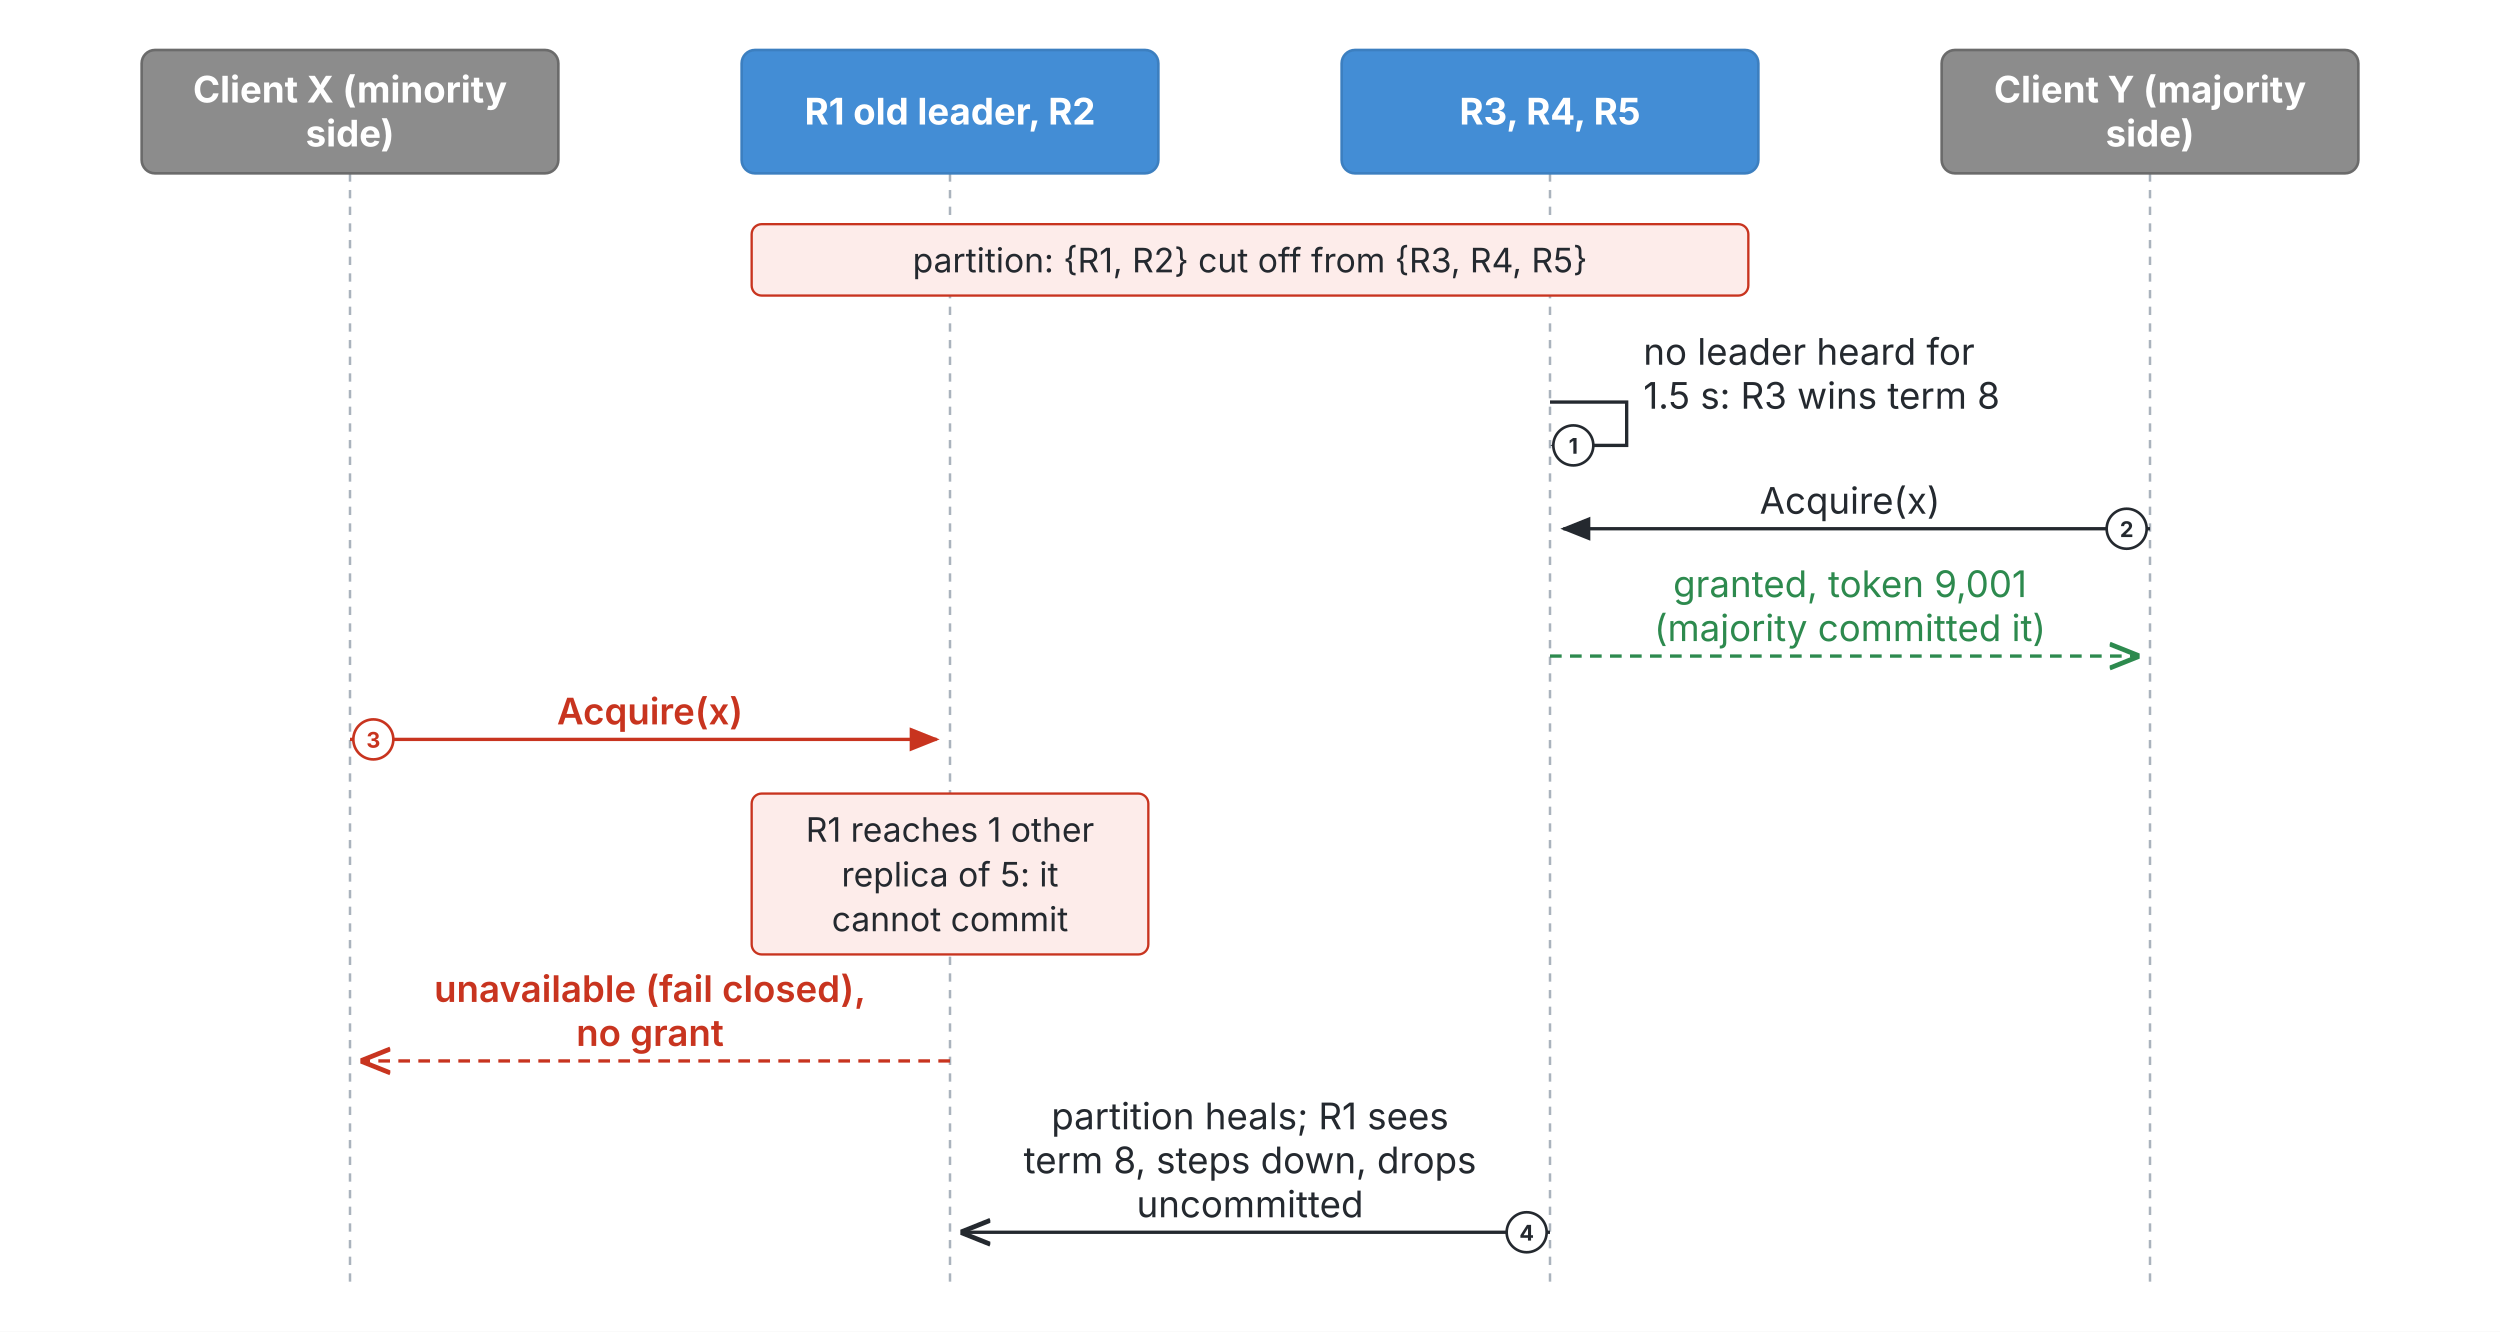
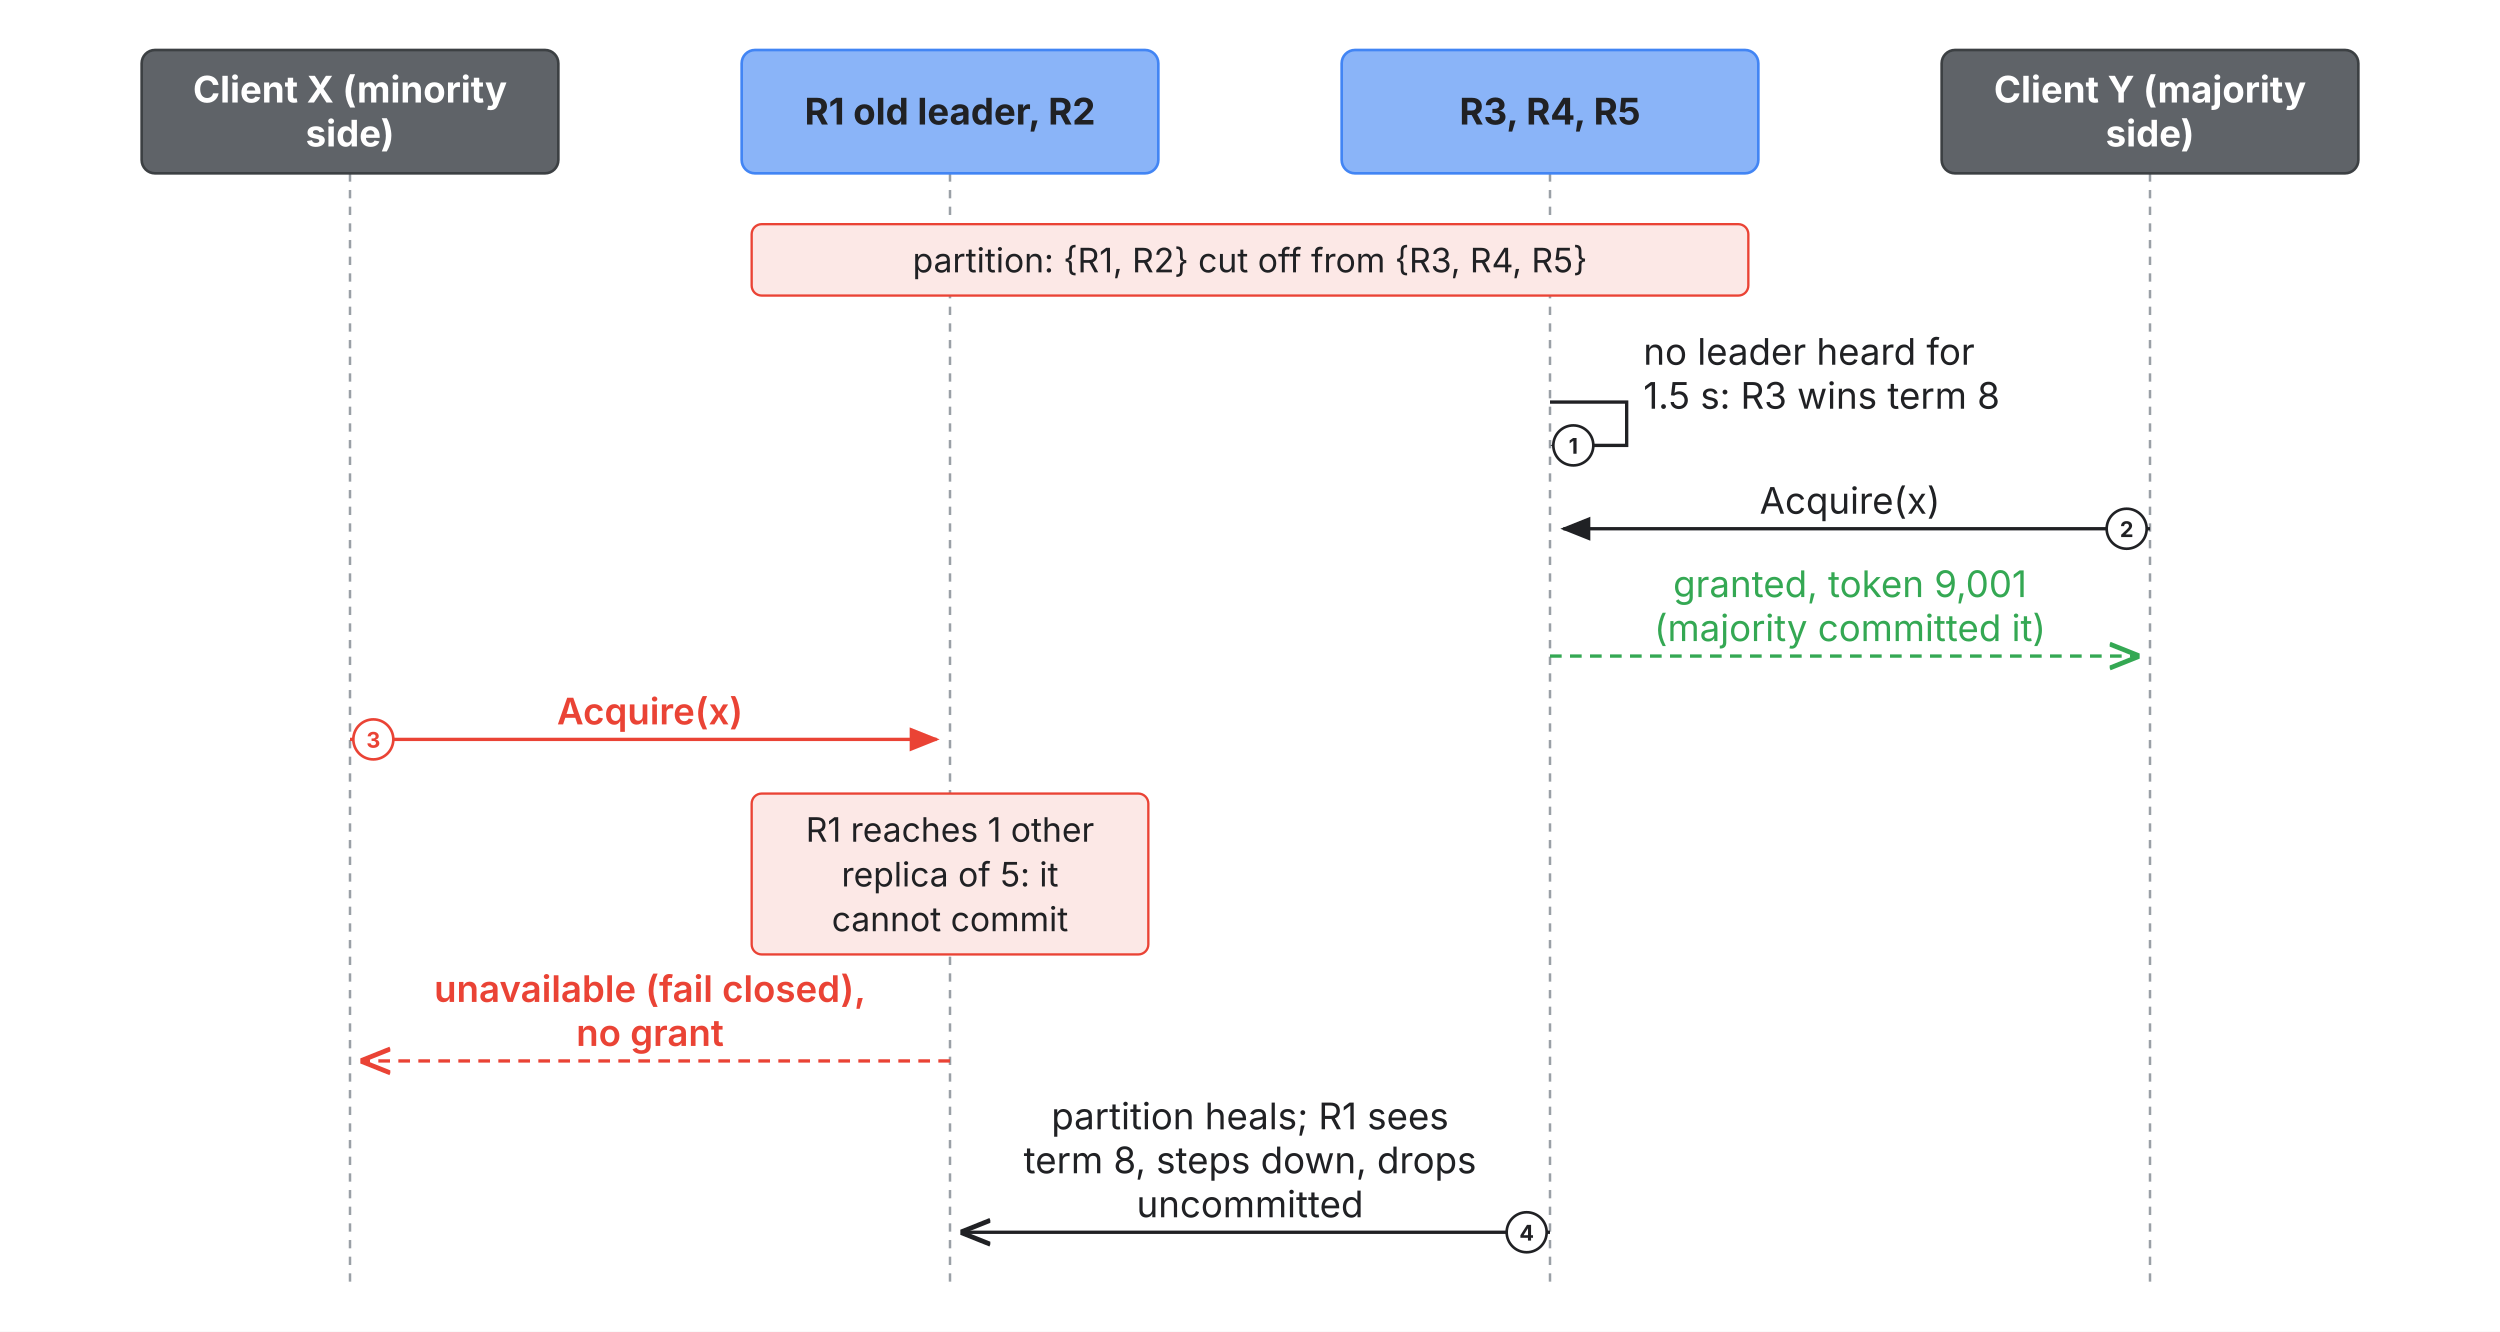
<svg xmlns="http://www.w3.org/2000/svg" class="seq" viewBox="0 0 1500 799" width="1500" height="799">
  <defs>
-     <marker id="sq-f-24292f" viewBox="0 0 10 10" refX="9" refY="5" markerWidth="9" markerHeight="9" orient="auto">
-       <path d="M0,1 L10,5 L0,9 z" fill="#24292f" />
+     <marker id="sq-f-34a853" viewBox="0 0 10 10" refX="9" refY="5" markerWidth="9" markerHeight="9" orient="auto">
+       <path d="M0,1 L10,5 L0,9 z" fill="#34a853" />
    </marker>
-     <marker id="sq-o-24292f" viewBox="0 0 10 10" refX="9" refY="5" markerWidth="9" markerHeight="9" orient="auto">
-       <path d="M0,1 L10,5 L0,9" fill="none" stroke="#24292f" stroke-width="1.6" />
+     <marker id="sq-o-34a853" viewBox="0 0 10 10" refX="9" refY="5" markerWidth="9" markerHeight="9" orient="auto">
+       <path d="M0,1 L10,5 L0,9" fill="none" stroke="#34a853" stroke-width="1.6" />
    </marker>
-     <marker id="sq-f-2d8a4e" viewBox="0 0 10 10" refX="9" refY="5" markerWidth="9" markerHeight="9" orient="auto">
-       <path d="M0,1 L10,5 L0,9 z" fill="#2d8a4e" />
+     <marker id="sq-f-202124" viewBox="0 0 10 10" refX="9" refY="5" markerWidth="9" markerHeight="9" orient="auto">
+       <path d="M0,1 L10,5 L0,9 z" fill="#202124" />
    </marker>
-     <marker id="sq-o-2d8a4e" viewBox="0 0 10 10" refX="9" refY="5" markerWidth="9" markerHeight="9" orient="auto">
-       <path d="M0,1 L10,5 L0,9" fill="none" stroke="#2d8a4e" stroke-width="1.6" />
+     <marker id="sq-o-202124" viewBox="0 0 10 10" refX="9" refY="5" markerWidth="9" markerHeight="9" orient="auto">
+       <path d="M0,1 L10,5 L0,9" fill="none" stroke="#202124" stroke-width="1.6" />
    </marker>
-     <marker id="sq-f-c8341f" viewBox="0 0 10 10" refX="9" refY="5" markerWidth="9" markerHeight="9" orient="auto">
-       <path d="M0,1 L10,5 L0,9 z" fill="#c8341f" />
+     <marker id="sq-f-ea4335" viewBox="0 0 10 10" refX="9" refY="5" markerWidth="9" markerHeight="9" orient="auto">
+       <path d="M0,1 L10,5 L0,9 z" fill="#ea4335" />
    </marker>
-     <marker id="sq-o-c8341f" viewBox="0 0 10 10" refX="9" refY="5" markerWidth="9" markerHeight="9" orient="auto">
-       <path d="M0,1 L10,5 L0,9" fill="none" stroke="#c8341f" stroke-width="1.6" />
+     <marker id="sq-o-ea4335" viewBox="0 0 10 10" refX="9" refY="5" markerWidth="9" markerHeight="9" orient="auto">
+       <path d="M0,1 L10,5 L0,9" fill="none" stroke="#ea4335" stroke-width="1.6" />
    </marker>
  </defs>
  <rect width="1500" height="799" fill="#ffffff" />
-   <line x1="210.0" y1="104" x2="210.0" y2="769.36" stroke="#aab3bd" stroke-width="1.5" stroke-dasharray="5 5" />
-   <rect x="85.0" y="30" width="250" height="74" rx="8" fill="#8c8c8c" stroke="#6b6b6b" stroke-width="1.6" />
-   <text x="210.0" y="61.5" text-anchor="middle" font-family="Inter, Helvetica, Arial, sans-serif" font-size="22" font-weight="700" fill="#ffffff">Client X (minority</text>
-   <text x="210.0" y="87.9" text-anchor="middle" font-family="Inter, Helvetica, Arial, sans-serif" font-size="22" font-weight="700" fill="#ffffff">side)</text>
-   <line x1="570.0" y1="104" x2="570.0" y2="769.36" stroke="#aab3bd" stroke-width="1.5" stroke-dasharray="5 5" />
-   <rect x="445.0" y="30" width="250" height="74" rx="8" fill="#438dd5" stroke="#3c7fc0" stroke-width="1.6" />
-   <text x="570.0" y="74.7" text-anchor="middle" font-family="Inter, Helvetica, Arial, sans-serif" font-size="22" font-weight="700" fill="#ffffff">R1 old leader, R2</text>
-   <line x1="930.0" y1="104" x2="930.0" y2="769.36" stroke="#aab3bd" stroke-width="1.5" stroke-dasharray="5 5" />
-   <rect x="805.0" y="30" width="250" height="74" rx="8" fill="#438dd5" stroke="#3c7fc0" stroke-width="1.6" />
-   <text x="930.0" y="74.7" text-anchor="middle" font-family="Inter, Helvetica, Arial, sans-serif" font-size="22" font-weight="700" fill="#ffffff">R3, R4, R5</text>
-   <line x1="1290.0" y1="104" x2="1290.0" y2="769.36" stroke="#aab3bd" stroke-width="1.5" stroke-dasharray="5 5" />
-   <rect x="1165.0" y="30" width="250" height="74" rx="8" fill="#8c8c8c" stroke="#6b6b6b" stroke-width="1.6" />
-   <text x="1290.0" y="61.5" text-anchor="middle" font-family="Inter, Helvetica, Arial, sans-serif" font-size="22" font-weight="700" fill="#ffffff">Client Y (majority</text>
-   <text x="1290.0" y="87.9" text-anchor="middle" font-family="Inter, Helvetica, Arial, sans-serif" font-size="22" font-weight="700" fill="#ffffff">side)</text>
-   <rect x="451.0" y="134.5" width="598.0" height="42.84" rx="6" fill="#fdecea" stroke="#c8341f" stroke-width="1.4" />
-   <text x="750.0" y="163.4" text-anchor="middle" font-family="Inter, Helvetica, Arial, sans-serif" font-size="20.2" fill="#24292f">partition: {R1, R2} cut off from {R3, R4, R5}</text>
-   <path d="M930.0,241.24 h46 v26 h-44" fill="none" stroke="#24292f" stroke-width="2" marker-end="url(#sq-f-24292f)" />
-   <circle cx="944.0" cy="267.24" r="12" fill="#ffffff" stroke="#24292f" stroke-width="1.6" />
-   <text x="944.0" y="272.24" text-anchor="middle" font-family="Inter, Helvetica, Arial, sans-serif" font-size="13" font-weight="700" fill="#24292f">1</text>
-   <text x="986.0" y="218.84" text-anchor="start" font-family="Inter, Helvetica, Arial, sans-serif" font-size="22" fill="#24292f" font-weight="400" paint-order="stroke" stroke="#ffffff" stroke-width="5" stroke-linejoin="round">no leader heard for</text>
-   <text x="986.0" y="245.24" text-anchor="start" font-family="Inter, Helvetica, Arial, sans-serif" font-size="22" fill="#24292f" font-weight="400" paint-order="stroke" stroke="#ffffff" stroke-width="5" stroke-linejoin="round">1.5 s: R3 wins term 8</text>
-   <line x1="1290.0" y1="317.24" x2="938.0" y2="317.24" stroke="#24292f" stroke-width="2" marker-end="url(#sq-f-24292f)" />
-   <circle cx="1276.0" cy="317.24" r="12" fill="#ffffff" stroke="#24292f" stroke-width="1.6" />
-   <text x="1276.0" y="322.24" text-anchor="middle" font-family="Inter, Helvetica, Arial, sans-serif" font-size="13" font-weight="700" fill="#24292f">2</text>
-   <text x="1110.0" y="308.24" text-anchor="middle" font-family="Inter, Helvetica, Arial, sans-serif" font-size="22" fill="#24292f" font-weight="400" paint-order="stroke" stroke="#ffffff" stroke-width="5" stroke-linejoin="round">Acquire(x)</text>
-   <line x1="930.0" y1="393.64" x2="1282.0" y2="393.64" stroke="#2d8a4e" stroke-width="2" stroke-dasharray="7 5" marker-end="url(#sq-o-2d8a4e)" />
-   <text x="1110.0" y="358.24" text-anchor="middle" font-family="Inter, Helvetica, Arial, sans-serif" font-size="22" fill="#2d8a4e" font-weight="400" paint-order="stroke" stroke="#ffffff" stroke-width="5" stroke-linejoin="round">granted, token 9,001</text>
-   <text x="1110.0" y="384.64" text-anchor="middle" font-family="Inter, Helvetica, Arial, sans-serif" font-size="22" fill="#2d8a4e" font-weight="400" paint-order="stroke" stroke="#ffffff" stroke-width="5" stroke-linejoin="round">(majority committed it)</text>
-   <line x1="210.0" y1="443.64" x2="562.0" y2="443.64" stroke="#c8341f" stroke-width="2" marker-end="url(#sq-f-c8341f)" />
-   <circle cx="224.0" cy="443.64" r="12" fill="#ffffff" stroke="#c8341f" stroke-width="1.6" />
-   <text x="224.0" y="448.64" text-anchor="middle" font-family="Inter, Helvetica, Arial, sans-serif" font-size="13" font-weight="700" fill="#c8341f">3</text>
-   <text x="390.0" y="434.64" text-anchor="middle" font-family="Inter, Helvetica, Arial, sans-serif" font-size="22" fill="#c8341f" font-weight="600" paint-order="stroke" stroke="#ffffff" stroke-width="5" stroke-linejoin="round">Acquire(x)</text>
-   <rect x="451.0" y="476.14" width="238.0" height="96.52" rx="6" fill="#fdecea" stroke="#c8341f" stroke-width="1.4" />
-   <text x="570.0" y="505.04" text-anchor="middle" font-family="Inter, Helvetica, Arial, sans-serif" font-size="20.2" fill="#24292f">R1 reaches 1 other</text>
-   <text x="570.0" y="531.88" text-anchor="middle" font-family="Inter, Helvetica, Arial, sans-serif" font-size="20.2" fill="#24292f">replica of 5: it</text>
-   <text x="570.0" y="558.72" text-anchor="middle" font-family="Inter, Helvetica, Arial, sans-serif" font-size="20.2" fill="#24292f">cannot commit</text>
-   <line x1="570.0" y1="636.56" x2="218.0" y2="636.56" stroke="#c8341f" stroke-width="2" stroke-dasharray="7 5" marker-end="url(#sq-o-c8341f)" />
-   <text x="390.0" y="601.16" text-anchor="middle" font-family="Inter, Helvetica, Arial, sans-serif" font-size="22" fill="#c8341f" font-weight="600" paint-order="stroke" stroke="#ffffff" stroke-width="5" stroke-linejoin="round">unavailable (fail closed),</text>
-   <text x="390.0" y="627.56" text-anchor="middle" font-family="Inter, Helvetica, Arial, sans-serif" font-size="22" fill="#c8341f" font-weight="600" paint-order="stroke" stroke="#ffffff" stroke-width="5" stroke-linejoin="round">no grant</text>
-   <line x1="930.0" y1="739.36" x2="578.0" y2="739.36" stroke="#24292f" stroke-width="2" marker-end="url(#sq-o-24292f)" />
-   <circle cx="916.0" cy="739.36" r="12" fill="#ffffff" stroke="#24292f" stroke-width="1.6" />
-   <text x="916.0" y="744.36" text-anchor="middle" font-family="Inter, Helvetica, Arial, sans-serif" font-size="13" font-weight="700" fill="#24292f">4</text>
-   <text x="750.0" y="677.56" text-anchor="middle" font-family="Inter, Helvetica, Arial, sans-serif" font-size="22" fill="#24292f" font-weight="400" paint-order="stroke" stroke="#ffffff" stroke-width="5" stroke-linejoin="round">partition heals; R1 sees</text>
-   <text x="750.0" y="703.96" text-anchor="middle" font-family="Inter, Helvetica, Arial, sans-serif" font-size="22" fill="#24292f" font-weight="400" paint-order="stroke" stroke="#ffffff" stroke-width="5" stroke-linejoin="round">term 8, steps down, drops</text>
-   <text x="750.0" y="730.36" text-anchor="middle" font-family="Inter, Helvetica, Arial, sans-serif" font-size="22" fill="#24292f" font-weight="400" paint-order="stroke" stroke="#ffffff" stroke-width="5" stroke-linejoin="round">uncommitted</text>
+   <g data-k="p:x">
+     <line x1="210.0" y1="104" x2="210.0" y2="769.36" stroke="#9aa0a6" stroke-width="1.5" stroke-dasharray="5 5" />
+     <rect x="85.0" y="30" width="250" height="74" rx="8" fill="#5f6368" stroke="#3c4043" stroke-width="1.6" />
+     <text x="210.0" y="61.5" text-anchor="middle" font-family="Inter, Roboto, sans-serif" font-size="22" font-weight="700" fill="#ffffff">Client X (minority</text>
+     <text x="210.0" y="87.9" text-anchor="middle" font-family="Inter, Roboto, sans-serif" font-size="22" font-weight="700" fill="#ffffff">side)</text>
+   </g>
+   <g data-k="p:r1">
+     <line x1="570.0" y1="104" x2="570.0" y2="769.36" stroke="#9aa0a6" stroke-width="1.5" stroke-dasharray="5 5" />
+     <rect x="445.0" y="30" width="250" height="74" rx="8" fill="#8ab4f8" stroke="#4285f4" stroke-width="1.6" />
+     <text x="570.0" y="74.7" text-anchor="middle" font-family="Inter, Roboto, sans-serif" font-size="22" font-weight="700" fill="#202124">R1 old leader, R2</text>
+   </g>
+   <g data-k="p:r3">
+     <line x1="930.0" y1="104" x2="930.0" y2="769.36" stroke="#9aa0a6" stroke-width="1.5" stroke-dasharray="5 5" />
+     <rect x="805.0" y="30" width="250" height="74" rx="8" fill="#8ab4f8" stroke="#4285f4" stroke-width="1.6" />
+     <text x="930.0" y="74.7" text-anchor="middle" font-family="Inter, Roboto, sans-serif" font-size="22" font-weight="700" fill="#202124">R3, R4, R5</text>
+   </g>
+   <g data-k="p:y">
+     <line x1="1290.0" y1="104" x2="1290.0" y2="769.36" stroke="#9aa0a6" stroke-width="1.5" stroke-dasharray="5 5" />
+     <rect x="1165.0" y="30" width="250" height="74" rx="8" fill="#5f6368" stroke="#3c4043" stroke-width="1.6" />
+     <text x="1290.0" y="61.5" text-anchor="middle" font-family="Inter, Roboto, sans-serif" font-size="22" font-weight="700" fill="#ffffff">Client Y (majority</text>
+     <text x="1290.0" y="87.9" text-anchor="middle" font-family="Inter, Roboto, sans-serif" font-size="22" font-weight="700" fill="#ffffff">side)</text>
+   </g>
+   <g data-k="s:0">
+     <rect x="451.0" y="134.5" width="598.0" height="42.84" rx="6" fill="#fce8e6" stroke="#ea4335" stroke-width="1.4" />
+     <text x="750.0" y="163.4" text-anchor="middle" font-family="Inter, Roboto, sans-serif" font-size="20.2" fill="#202124">partition: {R1, R2} cut off from {R3, R4, R5}</text>
+   </g>
+   <g data-k="s:1">
+     <path d="M930.0,241.24 h46 v26 h-44" fill="none" stroke="#202124" stroke-width="2" marker-end="url(#sq-f-202124)" />
+     <circle cx="944.0" cy="267.24" r="12" fill="#ffffff" stroke="#202124" stroke-width="1.6" />
+     <text x="944.0" y="272.24" text-anchor="middle" font-family="Inter, Roboto, sans-serif" font-size="13" font-weight="700" fill="#202124">1</text>
+     <text x="986.0" y="218.84" text-anchor="start" font-family="Inter, Roboto, sans-serif" font-size="22" fill="#202124" font-weight="400" paint-order="stroke" stroke="#ffffff" stroke-width="5" stroke-linejoin="round">no leader heard for</text>
+     <text x="986.0" y="245.24" text-anchor="start" font-family="Inter, Roboto, sans-serif" font-size="22" fill="#202124" font-weight="400" paint-order="stroke" stroke="#ffffff" stroke-width="5" stroke-linejoin="round">1.5 s: R3 wins term 8</text>
+   </g>
+   <g data-k="s:2">
+     <line x1="1290.0" y1="317.24" x2="938.0" y2="317.24" stroke="#202124" stroke-width="2" marker-end="url(#sq-f-202124)" />
+     <circle cx="1276.0" cy="317.24" r="12" fill="#ffffff" stroke="#202124" stroke-width="1.6" />
+     <text x="1276.0" y="322.24" text-anchor="middle" font-family="Inter, Roboto, sans-serif" font-size="13" font-weight="700" fill="#202124">2</text>
+     <text x="1110.0" y="308.24" text-anchor="middle" font-family="Inter, Roboto, sans-serif" font-size="22" fill="#202124" font-weight="400" paint-order="stroke" stroke="#ffffff" stroke-width="5" stroke-linejoin="round">Acquire(x)</text>
+   </g>
+   <g data-k="s:3">
+     <line x1="930.0" y1="393.64" x2="1282.0" y2="393.64" stroke="#34a853" stroke-width="2" stroke-dasharray="7 5" marker-end="url(#sq-o-34a853)" />
+     <text x="1110.0" y="358.24" text-anchor="middle" font-family="Inter, Roboto, sans-serif" font-size="22" fill="#34a853" font-weight="400" paint-order="stroke" stroke="#ffffff" stroke-width="5" stroke-linejoin="round">granted, token 9,001</text>
+     <text x="1110.0" y="384.64" text-anchor="middle" font-family="Inter, Roboto, sans-serif" font-size="22" fill="#34a853" font-weight="400" paint-order="stroke" stroke="#ffffff" stroke-width="5" stroke-linejoin="round">(majority committed it)</text>
+   </g>
+   <g data-k="s:4">
+     <line x1="210.0" y1="443.64" x2="562.0" y2="443.64" stroke="#ea4335" stroke-width="2" marker-end="url(#sq-f-ea4335)" />
+     <circle cx="224.0" cy="443.64" r="12" fill="#ffffff" stroke="#ea4335" stroke-width="1.6" />
+     <text x="224.0" y="448.64" text-anchor="middle" font-family="Inter, Roboto, sans-serif" font-size="13" font-weight="700" fill="#ea4335">3</text>
+     <text x="390.0" y="434.64" text-anchor="middle" font-family="Inter, Roboto, sans-serif" font-size="22" fill="#ea4335" font-weight="600" paint-order="stroke" stroke="#ffffff" stroke-width="5" stroke-linejoin="round">Acquire(x)</text>
+   </g>
+   <g data-k="s:5">
+     <rect x="451.0" y="476.14" width="238.0" height="96.52" rx="6" fill="#fce8e6" stroke="#ea4335" stroke-width="1.4" />
+     <text x="570.0" y="505.04" text-anchor="middle" font-family="Inter, Roboto, sans-serif" font-size="20.2" fill="#202124">R1 reaches 1 other</text>
+     <text x="570.0" y="531.88" text-anchor="middle" font-family="Inter, Roboto, sans-serif" font-size="20.2" fill="#202124">replica of 5: it</text>
+     <text x="570.0" y="558.72" text-anchor="middle" font-family="Inter, Roboto, sans-serif" font-size="20.2" fill="#202124">cannot commit</text>
+   </g>
+   <g data-k="s:6">
+     <line x1="570.0" y1="636.56" x2="218.0" y2="636.56" stroke="#ea4335" stroke-width="2" stroke-dasharray="7 5" marker-end="url(#sq-o-ea4335)" />
+     <text x="390.0" y="601.16" text-anchor="middle" font-family="Inter, Roboto, sans-serif" font-size="22" fill="#ea4335" font-weight="600" paint-order="stroke" stroke="#ffffff" stroke-width="5" stroke-linejoin="round">unavailable (fail closed),</text>
+     <text x="390.0" y="627.56" text-anchor="middle" font-family="Inter, Roboto, sans-serif" font-size="22" fill="#ea4335" font-weight="600" paint-order="stroke" stroke="#ffffff" stroke-width="5" stroke-linejoin="round">no grant</text>
+   </g>
+   <g data-k="s:7">
+     <line x1="930.0" y1="739.36" x2="578.0" y2="739.36" stroke="#202124" stroke-width="2" marker-end="url(#sq-o-202124)" />
+     <circle cx="916.0" cy="739.36" r="12" fill="#ffffff" stroke="#202124" stroke-width="1.6" />
+     <text x="916.0" y="744.36" text-anchor="middle" font-family="Inter, Roboto, sans-serif" font-size="13" font-weight="700" fill="#202124">4</text>
+     <text x="750.0" y="677.56" text-anchor="middle" font-family="Inter, Roboto, sans-serif" font-size="22" fill="#202124" font-weight="400" paint-order="stroke" stroke="#ffffff" stroke-width="5" stroke-linejoin="round">partition heals; R1 sees</text>
+     <text x="750.0" y="703.96" text-anchor="middle" font-family="Inter, Roboto, sans-serif" font-size="22" fill="#202124" font-weight="400" paint-order="stroke" stroke="#ffffff" stroke-width="5" stroke-linejoin="round">term 8, steps down, drops</text>
+     <text x="750.0" y="730.36" text-anchor="middle" font-family="Inter, Roboto, sans-serif" font-size="22" fill="#202124" font-weight="400" paint-order="stroke" stroke="#ffffff" stroke-width="5" stroke-linejoin="round">uncommitted</text>
+   </g>
</svg>
